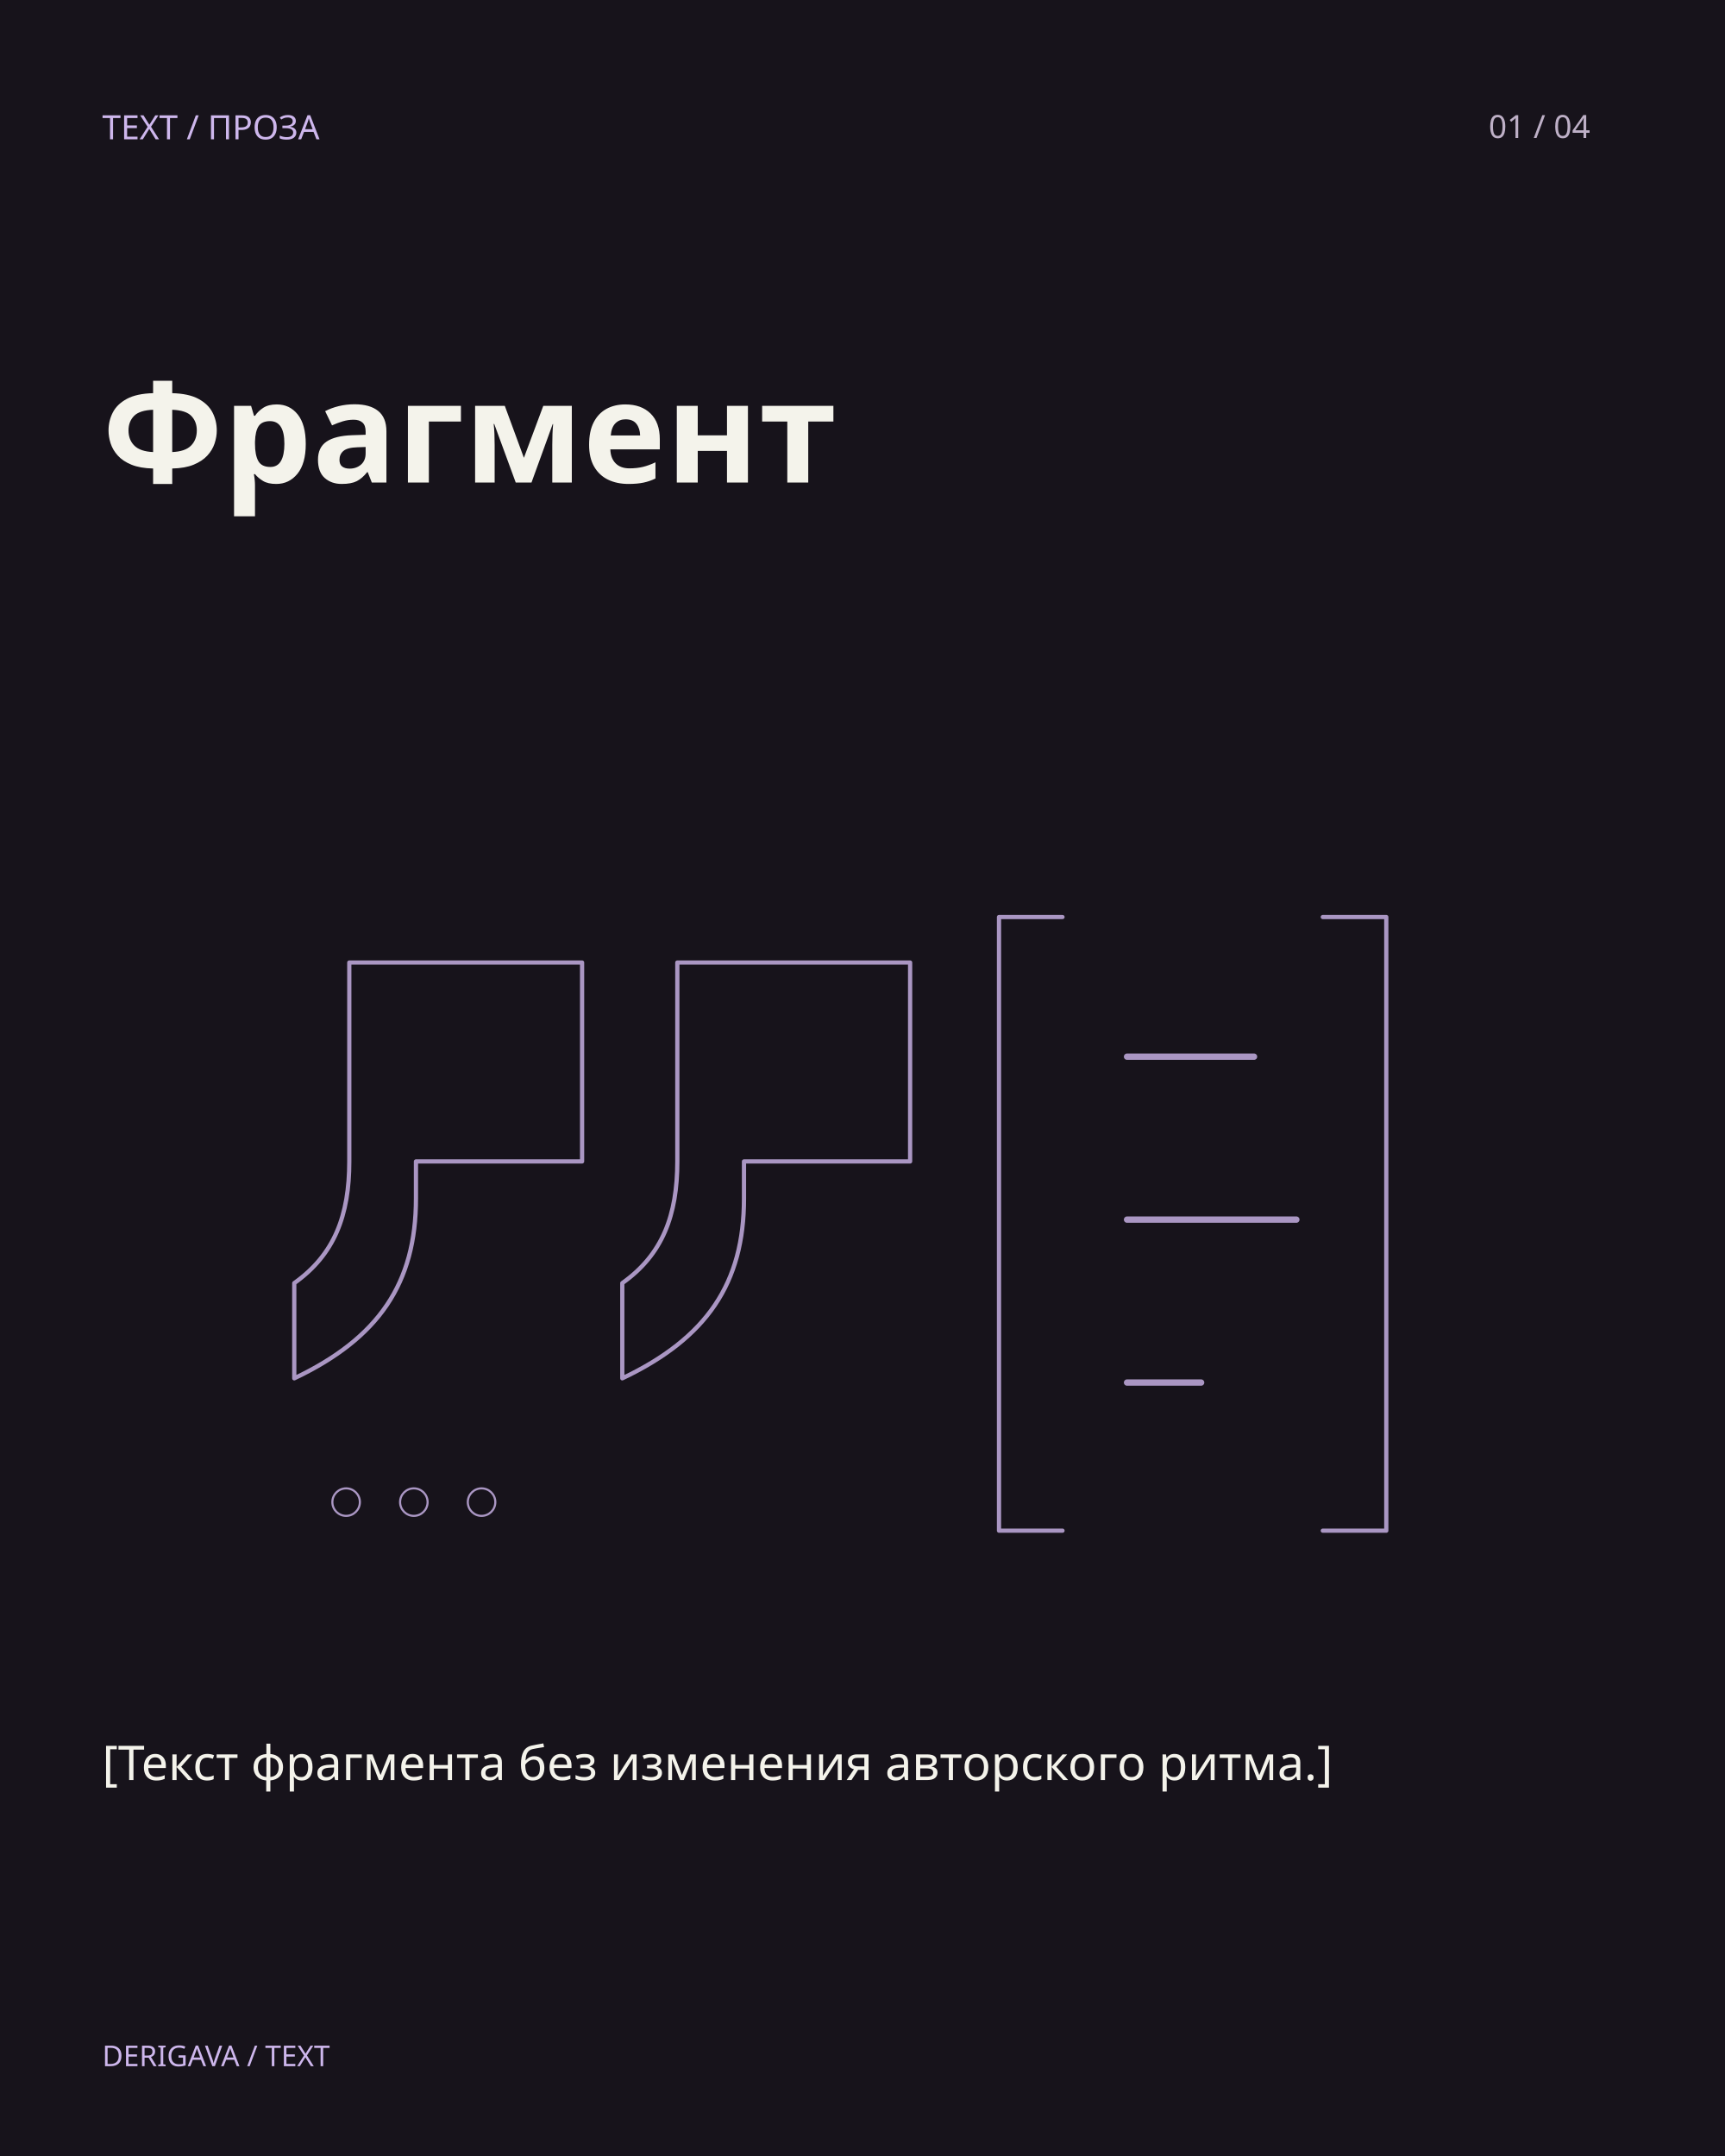
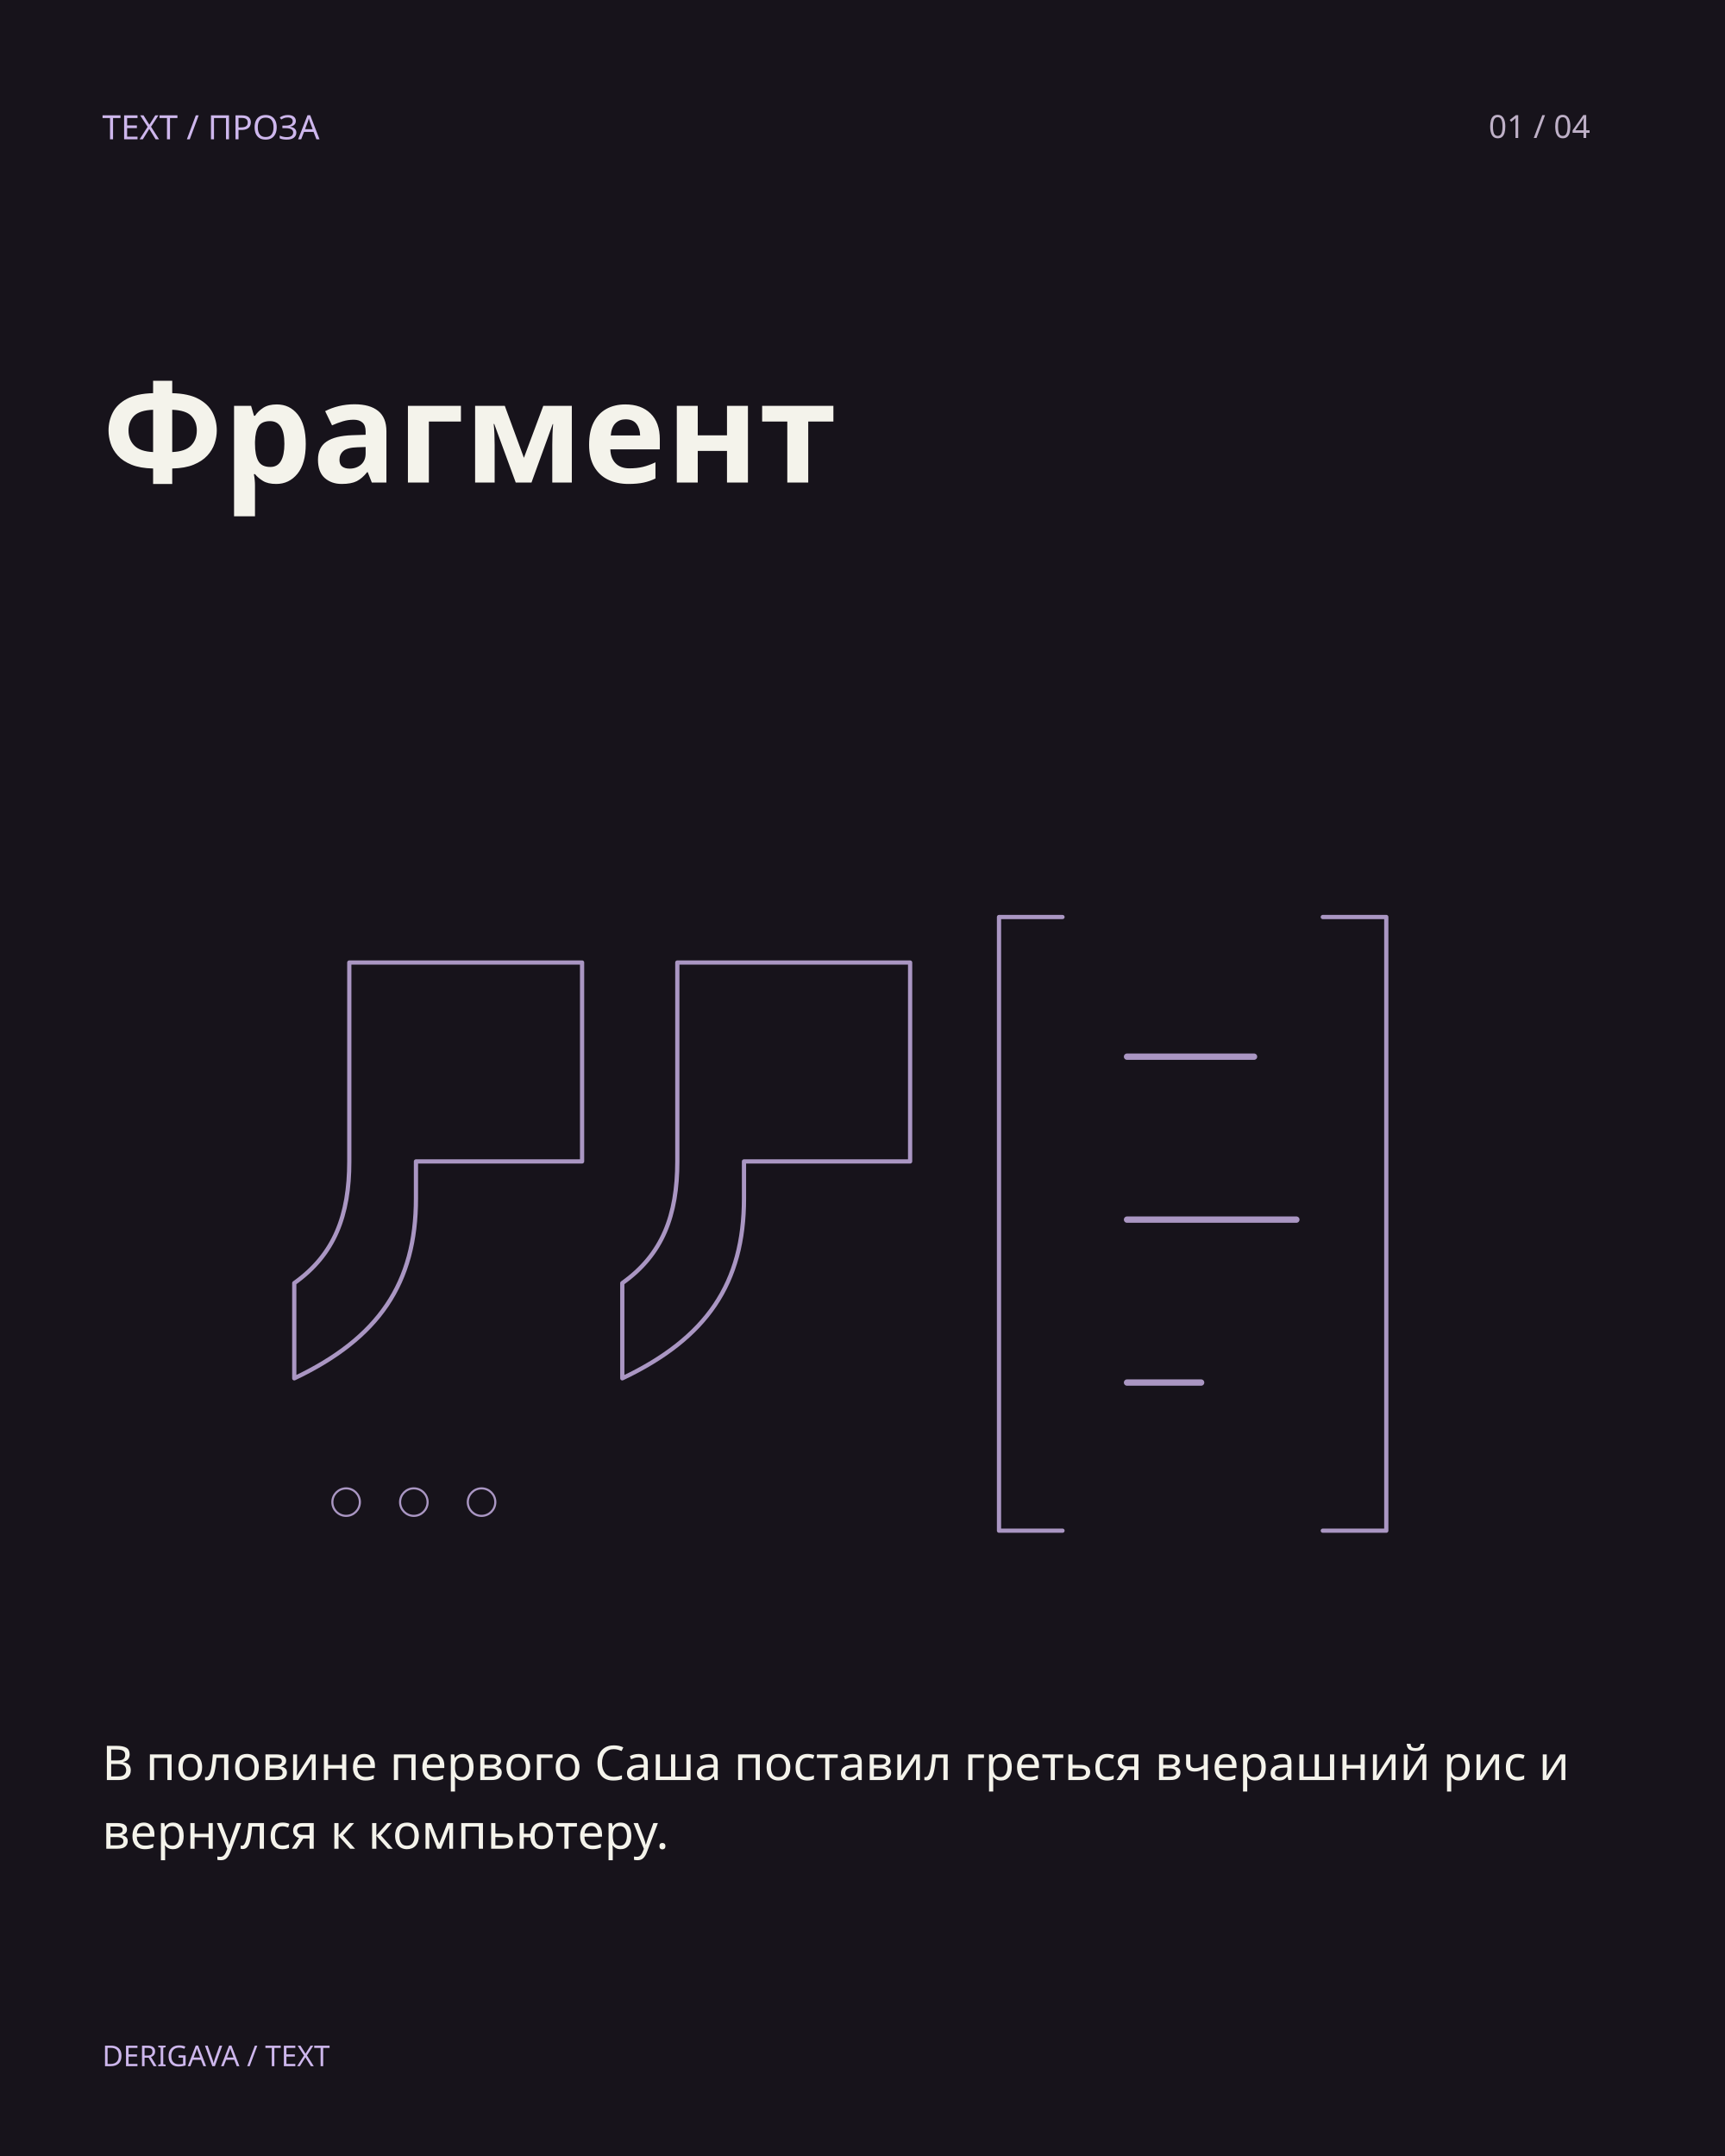
<svg xmlns="http://www.w3.org/2000/svg" width="1080" height="1350" viewBox="0 0 1080 1350">
  <style>@font-face{font-family:"Onest";font-weight:100 900;src:url("../../00 Основа/assets/fonts/Onest-Variable.ttf")}@font-face{font-family:"Unbounded";font-weight:200 900;src:url("../../00 Основа/assets/fonts/Unbounded-Variable.ttf")}@font-face{font-family:"JetBrains Mono";font-weight:400;src:url("../../00 Основа/assets/fonts/JetBrainsMono-Regular.ttf")}@font-face{font-family:"JetBrains Mono";font-weight:500;src:url("../../00 Основа/assets/fonts/JetBrainsMono-Medium.ttf")}@font-face{font-family:"Literata";font-weight:200 900;src:url("../../00 Основа/assets/fonts/Literata-Variable.ttf")}text{font-kerning:none;white-space:pre}</style>
  <rect x="0.000" y="0.000" width="1080.000" height="1350.000" rx="0" fill="#17131B" stroke="none" stroke-width="1" />
  <text x="64.000" y="87.220" font-family="JetBrains Mono" font-weight="500" font-size="21" fill="#CEB7ED">TEXT / ПРОЗА</text>
  <text x="932.000" y="86.400" font-family="JetBrains Mono" font-weight="400" font-size="20" fill="#BEB0C7">01 / 04</text>
  <text x="64.000" y="302.160" font-family="Literata" font-weight="600" font-size="88" fill="#F4F3EB">Фрагмент</text>
  <svg x="64" y="500" width="952" height="530" opacity="0.8" viewBox="0 0 1200 800" fill="none" stroke="#CEB7ED" stroke-width="2" stroke-linecap="round" stroke-linejoin="round" role="img">
    <path d="M115 155h220v188H178v35c0 80-35 132-115 170v-90c38-27 52-64 52-115z M425 155h220v188H488v35c0 80-35 132-115 170v-90c38-27 52-64 52-115z" stroke-width="4" />
    <path d="M789 112h-60v580h60 M1035 112h60v580h-60" stroke-width="4" />
    <line x1="850" y1="244" x2="970" y2="244" stroke-width="6" />
    <line x1="850" y1="398" x2="1010" y2="398" stroke-width="6" />
    <line x1="850" y1="552" x2="920" y2="552" stroke-width="6" />
    <circle cx="112" cy="665" r="13" />
    <circle cx="176" cy="665" r="13" />
    <circle cx="240" cy="665" r="13" />
  </svg>
-   <text x="64.000" y="1114.600" font-family="Literata" font-weight="400" font-size="30" fill="#F4F3EB">[Текст фрагмента без изменения авторского ритма.]</text>
+   <text x="64.000" y="1114.600" font-family="Literata" font-weight="400" font-size="30" fill="#F4F3EB">В половине первого Саша поставил греться вчерашний рис и</text>
+   <text x="64.000" y="1157.600" font-family="Literata" font-weight="400" font-size="30" fill="#F4F3EB">вернулся к компьютеру.</text>
  <text x="64.000" y="1293.760" font-family="JetBrains Mono" font-weight="500" font-size="18" fill="#CEB7ED">DERIGAVA / TEXT</text>
</svg>
